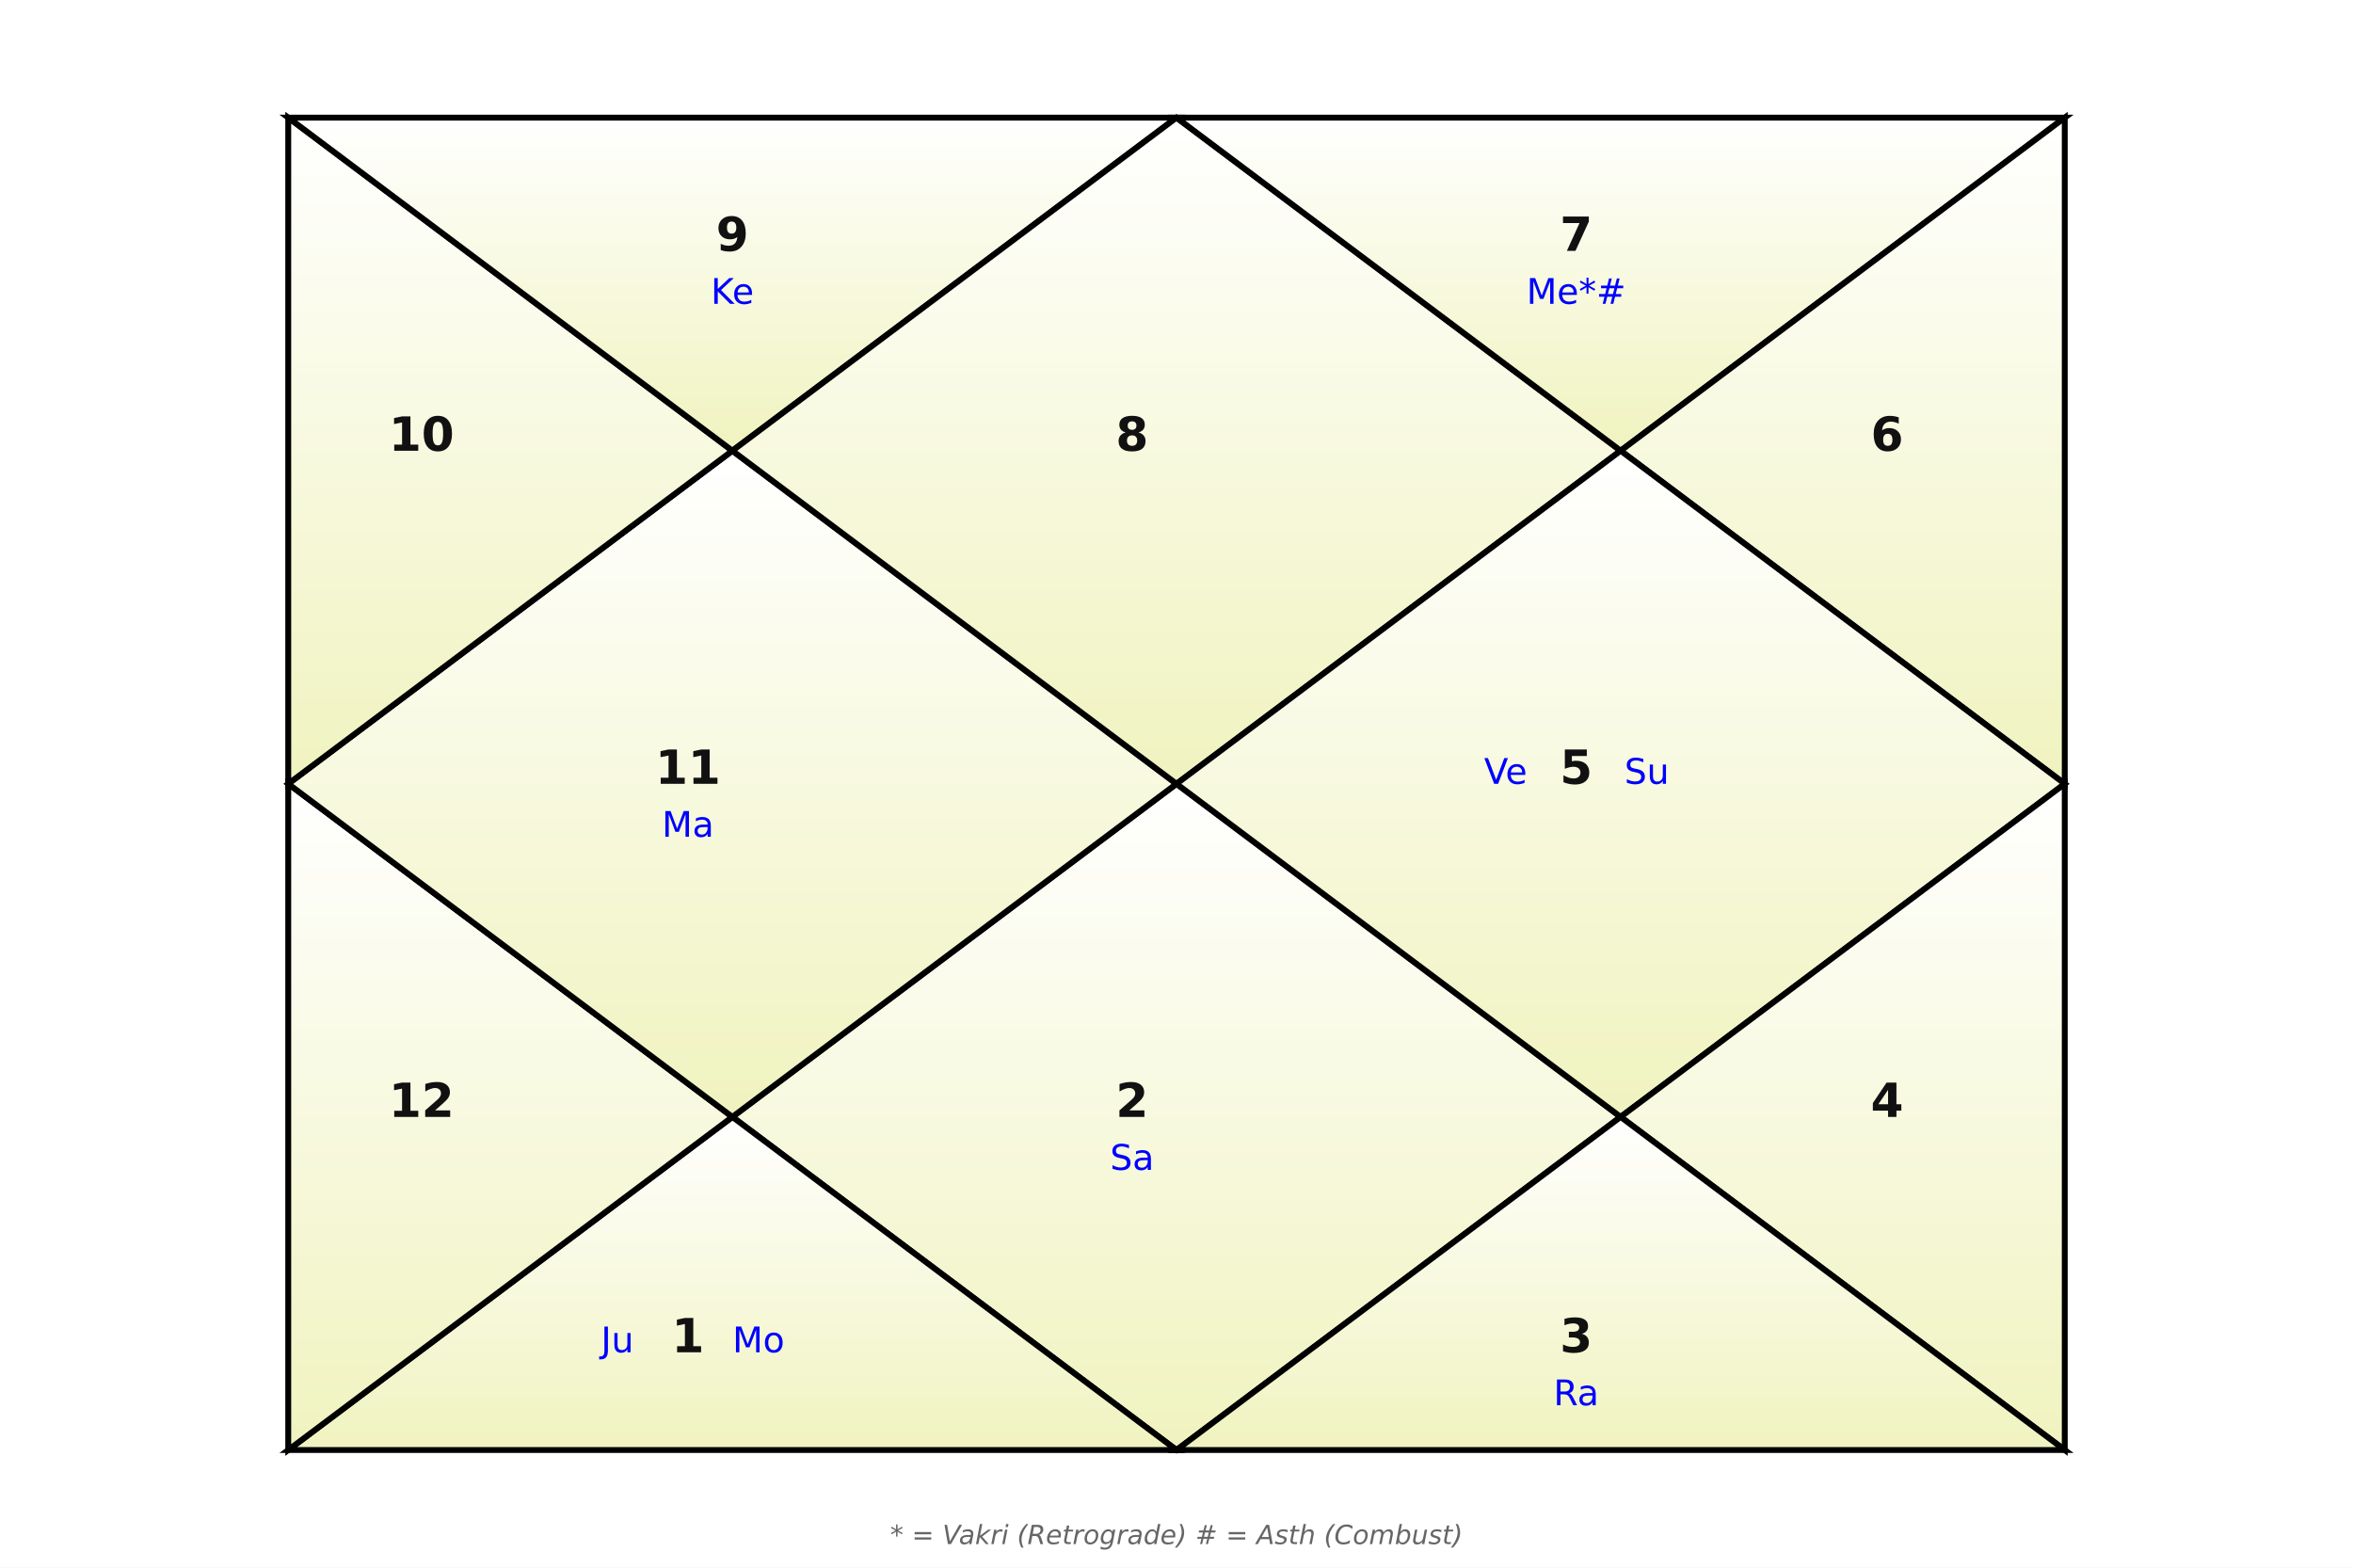
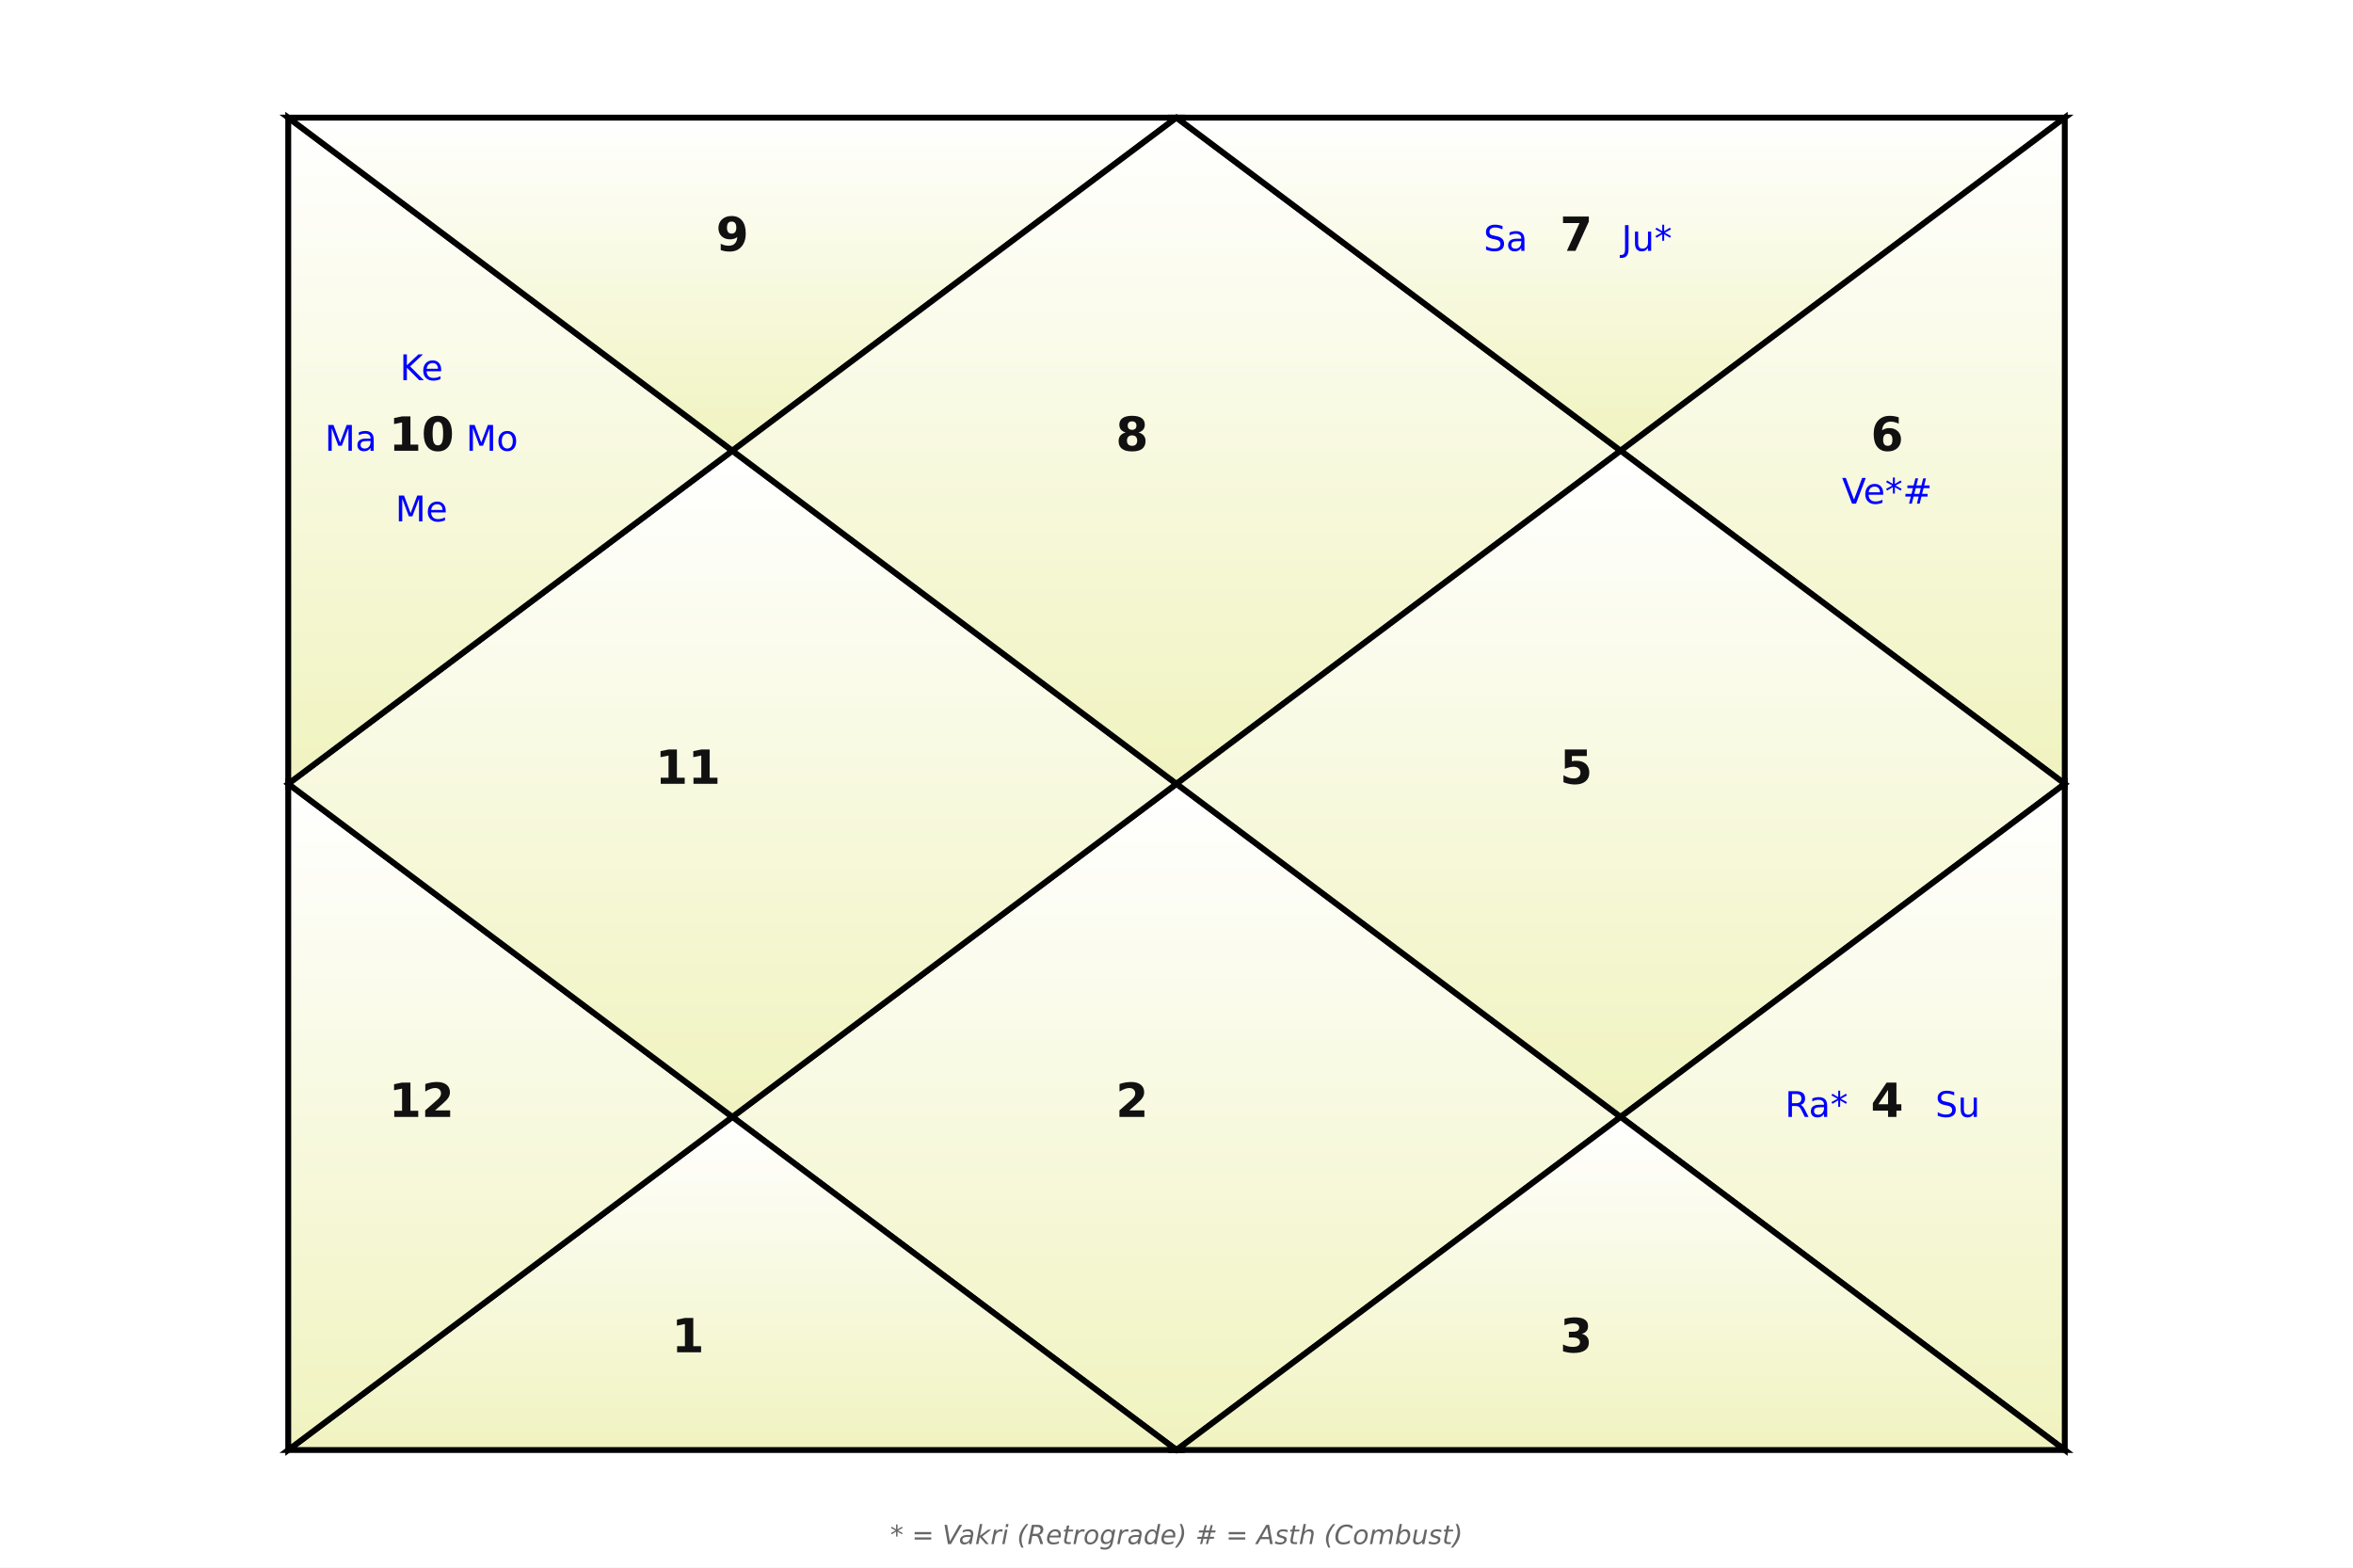
<svg xmlns="http://www.w3.org/2000/svg" baseProfile="full" height="100%" version="1.1" viewBox="0 0 800 533" width="100%">
  <defs>
    <linearGradient id="houseGrad" x1="0" x2="0" y1="0" y2="1">
      <stop offset="0" stop-color="white" />
      <stop offset="1" stop-color="#f0f3bf" />
    </linearGradient>
  </defs>
  <rect fill="white" height="533" width="800" x="0" y="0" />
  <polygon fill="url(#houseGrad)" points="249.0,379.75 400.0,493.0 551.0,379.75 400.0,266.5" stroke="#000" stroke-width="2" />
  <polygon fill="url(#houseGrad)" points="249.0,379.75 98.0,493.0 400.0,493.0" stroke="#000" stroke-width="2" />
  <polygon fill="url(#houseGrad)" points="98.0,266.5 98.0,493.0 249.0,379.75" stroke="#000" stroke-width="2" />
  <polygon fill="url(#houseGrad)" points="98.0,266.5 249.0,379.75 400.0,266.5 249.0,153.25" stroke="#000" stroke-width="2" />
  <polygon fill="url(#houseGrad)" points="98.0,40.0 98.0,266.5 249.0,153.25" stroke="#000" stroke-width="2" />
  <polygon fill="url(#houseGrad)" points="98.0,40.0 249.0,153.25 400.0,40.0" stroke="#000" stroke-width="2" />
  <polygon fill="url(#houseGrad)" points="249.0,153.25 400.0,266.5 551.0,153.25 400.0,40.0" stroke="#000" stroke-width="2" />
  <polygon fill="url(#houseGrad)" points="400.0,40.0 551.0,153.25 702.0,40.0" stroke="#000" stroke-width="2" />
  <polygon fill="url(#houseGrad)" points="551.0,153.25 702.0,266.5 702.0,40.0" stroke="#000" stroke-width="2" />
  <polygon fill="url(#houseGrad)" points="551.0,153.25 400.0,266.5 551.0,379.75 702.0,266.5" stroke="#000" stroke-width="2" />
  <polygon fill="url(#houseGrad)" points="551.0,379.75 702.0,493.0 702.0,266.5" stroke="#000" stroke-width="2" />
  <polygon fill="url(#houseGrad)" points="551.0,379.75 400.0,493.0 702.0,493.0" stroke="#000" stroke-width="2" />
  <text fill="#111111" font-family="DejaVu Sans, Arial, sans-serif" font-size="16" font-weight="bold" text-anchor="middle" x="384.9" y="153.25">8</text>
  <text fill="#111111" font-family="DejaVu Sans, Arial, sans-serif" font-size="16" font-weight="bold" text-anchor="middle" x="249.0" y="85.3">9</text>
-   <text fill="#0000ff" font-family="DejaVu Sans, Arial, sans-serif" font-size="12" text-anchor="middle" x="249.0" y="103.3">Ke</text>
  <text fill="#111111" font-family="DejaVu Sans, Arial, sans-serif" font-size="16" font-weight="bold" text-anchor="middle" x="143.3" y="153.25">10</text>
+   <text fill="#0000ff" font-family="DejaVu Sans, Arial, sans-serif" font-size="12" text-anchor="middle" x="167.3" y="153.25">Mo</text>
+   <text fill="#0000ff" font-family="DejaVu Sans, Arial, sans-serif" font-size="12" text-anchor="middle" x="143.3" y="177.25">Me</text>
+   <text fill="#0000ff" font-family="DejaVu Sans, Arial, sans-serif" font-size="12" text-anchor="middle" x="119.3" y="153.25">Ma</text>
+   <text fill="#0000ff" font-family="DejaVu Sans, Arial, sans-serif" font-size="12" text-anchor="middle" x="143.3" y="129.25">Ke</text>
  <text fill="#111111" font-family="DejaVu Sans, Arial, sans-serif" font-size="16" font-weight="bold" text-anchor="middle" x="233.9" y="266.5">11</text>
-   <text fill="#0000ff" font-family="DejaVu Sans, Arial, sans-serif" font-size="12" text-anchor="middle" x="233.9" y="284.5">Ma</text>
  <text fill="#111111" font-family="DejaVu Sans, Arial, sans-serif" font-size="16" font-weight="bold" text-anchor="middle" x="143.3" y="379.75">12</text>
  <text fill="#111111" font-family="DejaVu Sans, Arial, sans-serif" font-size="16" font-weight="bold" text-anchor="middle" x="233.9" y="459.78">1</text>
-   <text fill="#0000ff" font-family="DejaVu Sans, Arial, sans-serif" font-size="12" text-anchor="middle" x="257.9" y="459.78">Mo</text>
-   <text fill="#0000ff" font-family="DejaVu Sans, Arial, sans-serif" font-size="12" text-anchor="middle" x="209.9" y="459.78">Ju</text>
  <text fill="#111111" font-family="DejaVu Sans, Arial, sans-serif" font-size="16" font-weight="bold" text-anchor="middle" x="384.9" y="379.75">2</text>
-   <text fill="#0000ff" font-family="DejaVu Sans, Arial, sans-serif" font-size="12" text-anchor="middle" x="384.9" y="397.75">Sa</text>
  <text fill="#111111" font-family="DejaVu Sans, Arial, sans-serif" font-size="16" font-weight="bold" text-anchor="middle" x="535.9" y="459.78">3</text>
-   <text fill="#0000ff" font-family="DejaVu Sans, Arial, sans-serif" font-size="12" text-anchor="middle" x="535.9" y="477.78">Ra</text>
  <text fill="#111111" font-family="DejaVu Sans, Arial, sans-serif" font-size="16" font-weight="bold" text-anchor="middle" x="641.6" y="379.75">4</text>
+   <text fill="#0000ff" font-family="DejaVu Sans, Arial, sans-serif" font-size="12" text-anchor="middle" x="665.6" y="379.75">Su</text>
+   <text fill="#0000ff" font-family="DejaVu Sans, Arial, sans-serif" font-size="12" text-anchor="middle" x="617.6" y="379.75">Ra*</text>
  <text fill="#111111" font-family="DejaVu Sans, Arial, sans-serif" font-size="16" font-weight="bold" text-anchor="middle" x="535.9" y="266.5">5</text>
-   <text fill="#0000ff" font-family="DejaVu Sans, Arial, sans-serif" font-size="12" text-anchor="middle" x="559.9" y="266.5">Su</text>
-   <text fill="#0000ff" font-family="DejaVu Sans, Arial, sans-serif" font-size="12" text-anchor="middle" x="511.9" y="266.5">Ve</text>
  <text fill="#111111" font-family="DejaVu Sans, Arial, sans-serif" font-size="16" font-weight="bold" text-anchor="middle" x="641.6" y="153.25">6</text>
+   <text fill="#0000ff" font-family="DejaVu Sans, Arial, sans-serif" font-size="12" text-anchor="middle" x="641.6" y="171.25">Ve*#</text>
  <text fill="#111111" font-family="DejaVu Sans, Arial, sans-serif" font-size="16" font-weight="bold" text-anchor="middle" x="535.9" y="85.3">7</text>
-   <text fill="#0000ff" font-family="DejaVu Sans, Arial, sans-serif" font-size="12" text-anchor="middle" x="535.9" y="103.3">Me*#</text>
+   <text fill="#0000ff" font-family="DejaVu Sans, Arial, sans-serif" font-size="12" text-anchor="middle" x="559.9" y="85.3">Ju*</text>
+   <text fill="#0000ff" font-family="DejaVu Sans, Arial, sans-serif" font-size="12" text-anchor="middle" x="511.9" y="85.3">Sa</text>
  <text fill="#666" font-family="DejaVu Sans" font-size="9" font-style="italic" text-anchor="middle" x="400.0" y="525">* = Vakri (Retrograde)  # = Asth (Combust)</text>
</svg>
